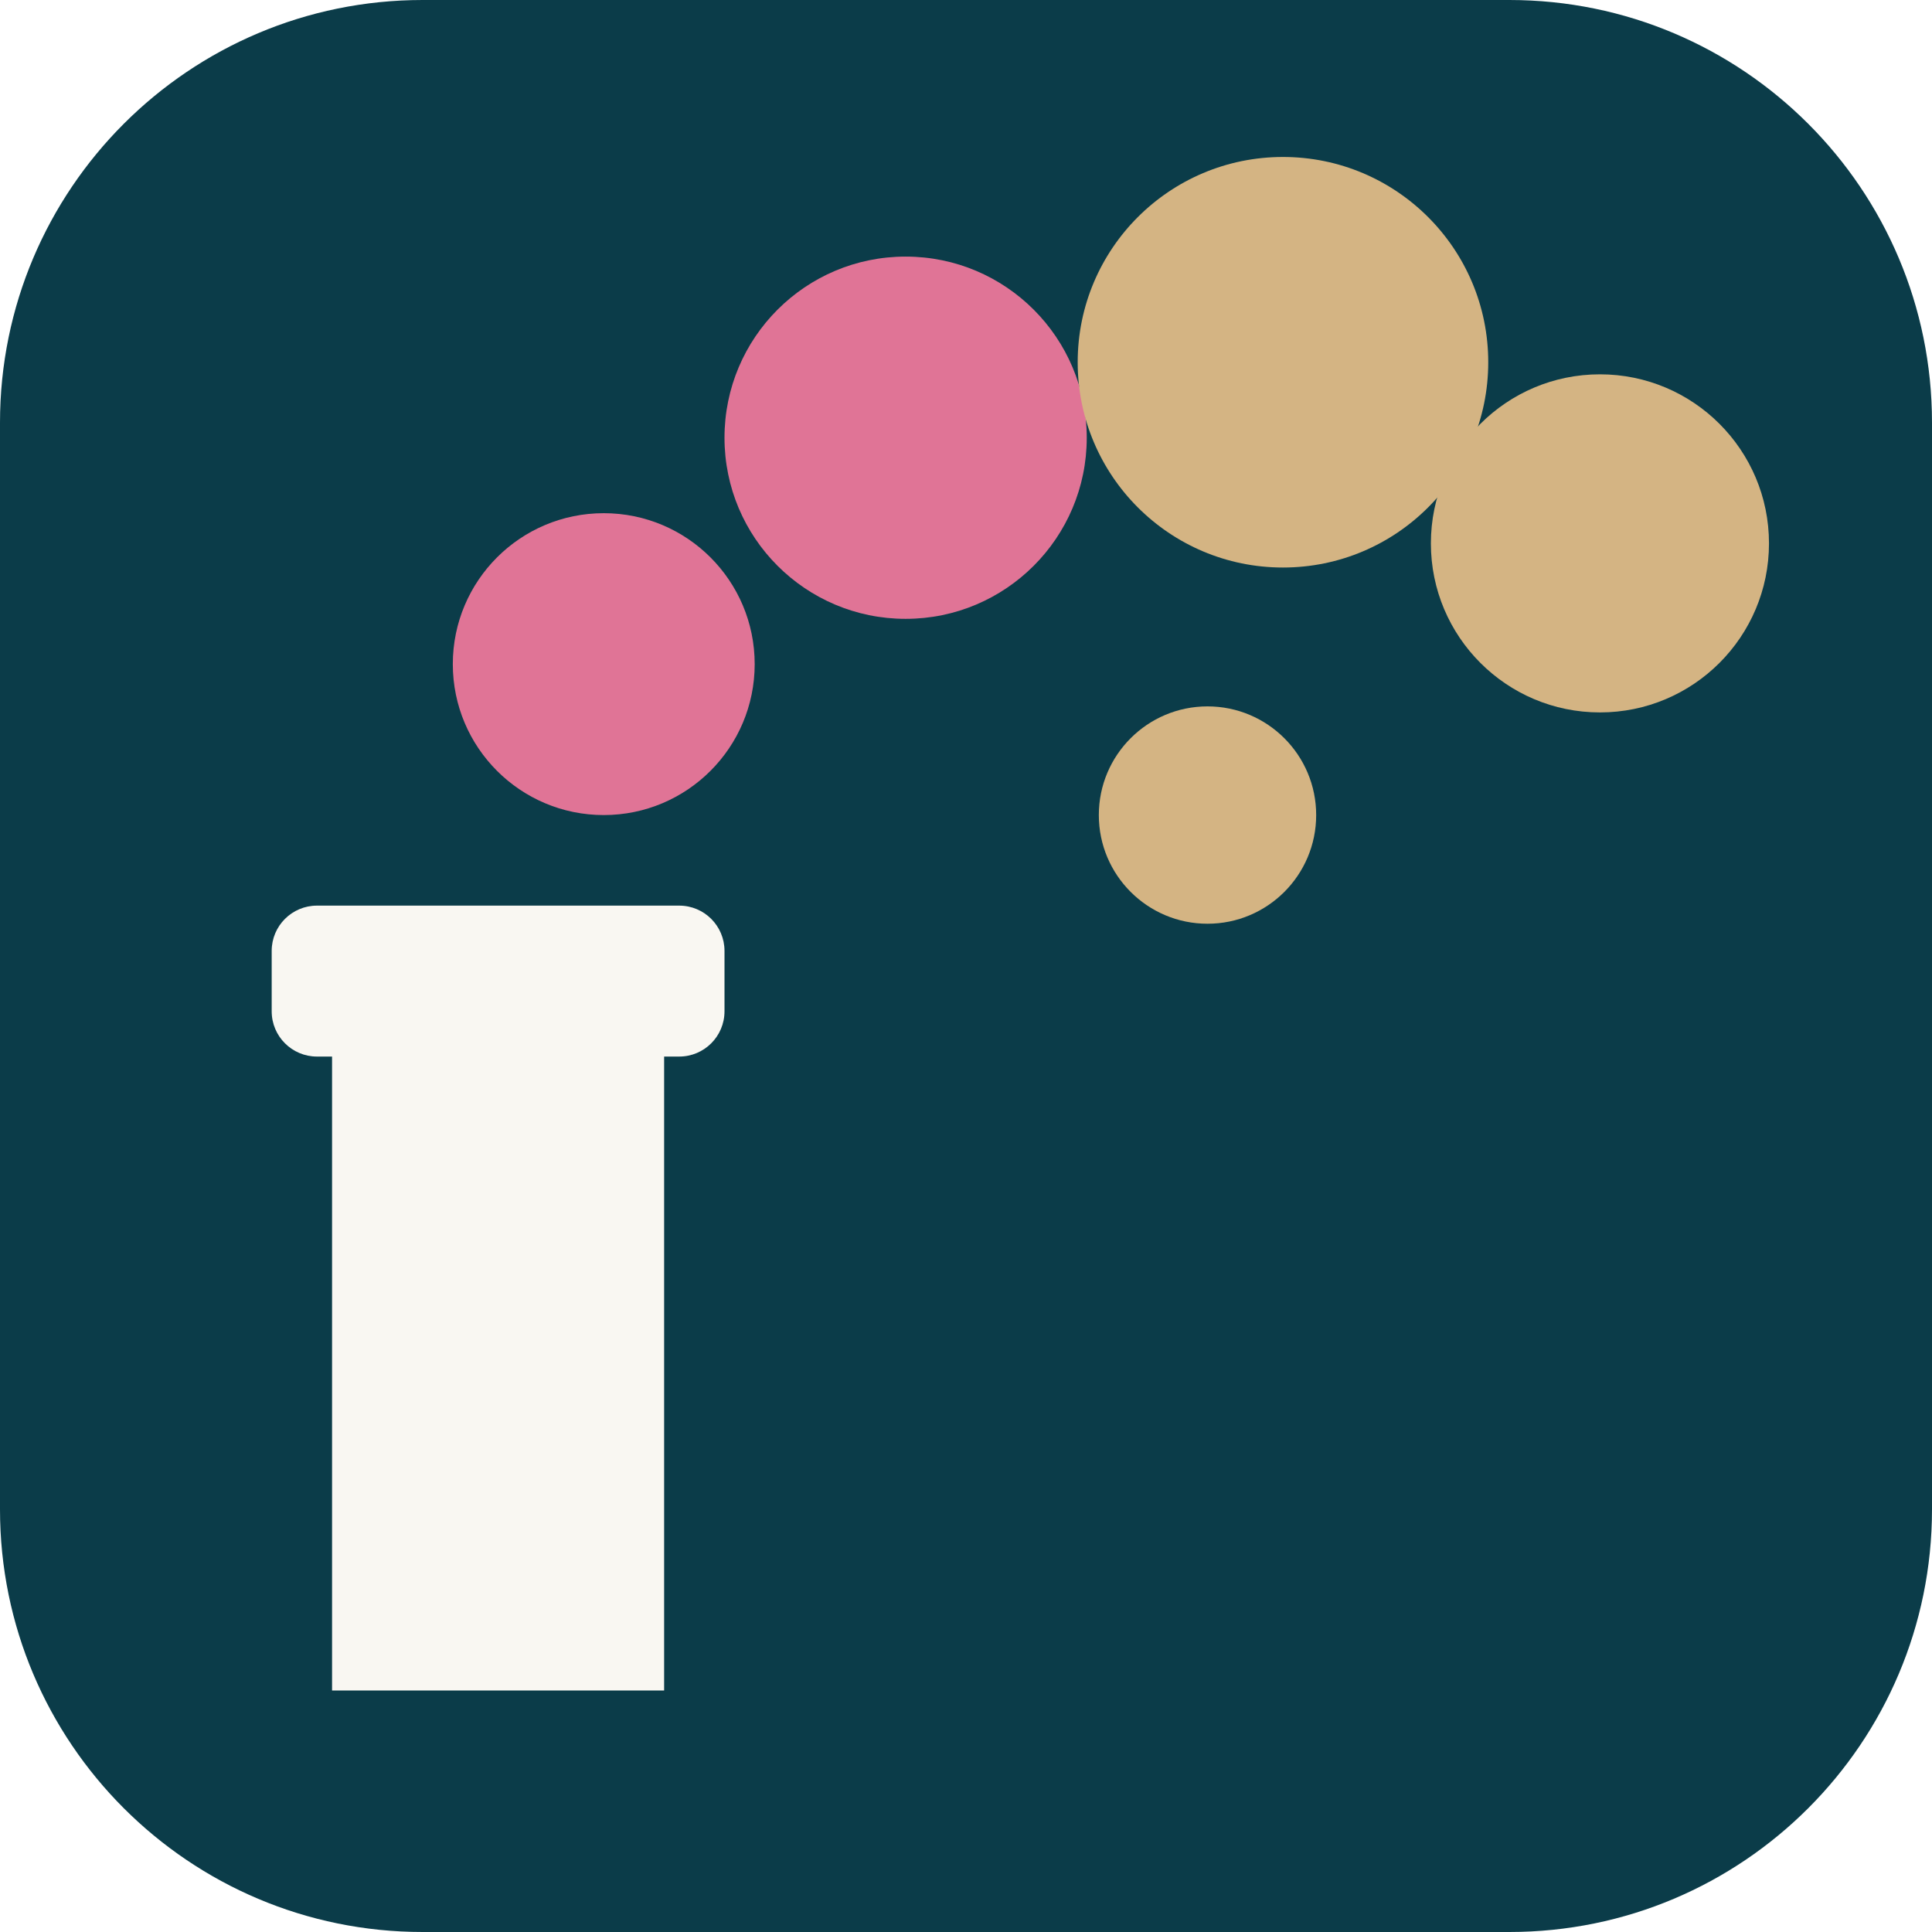
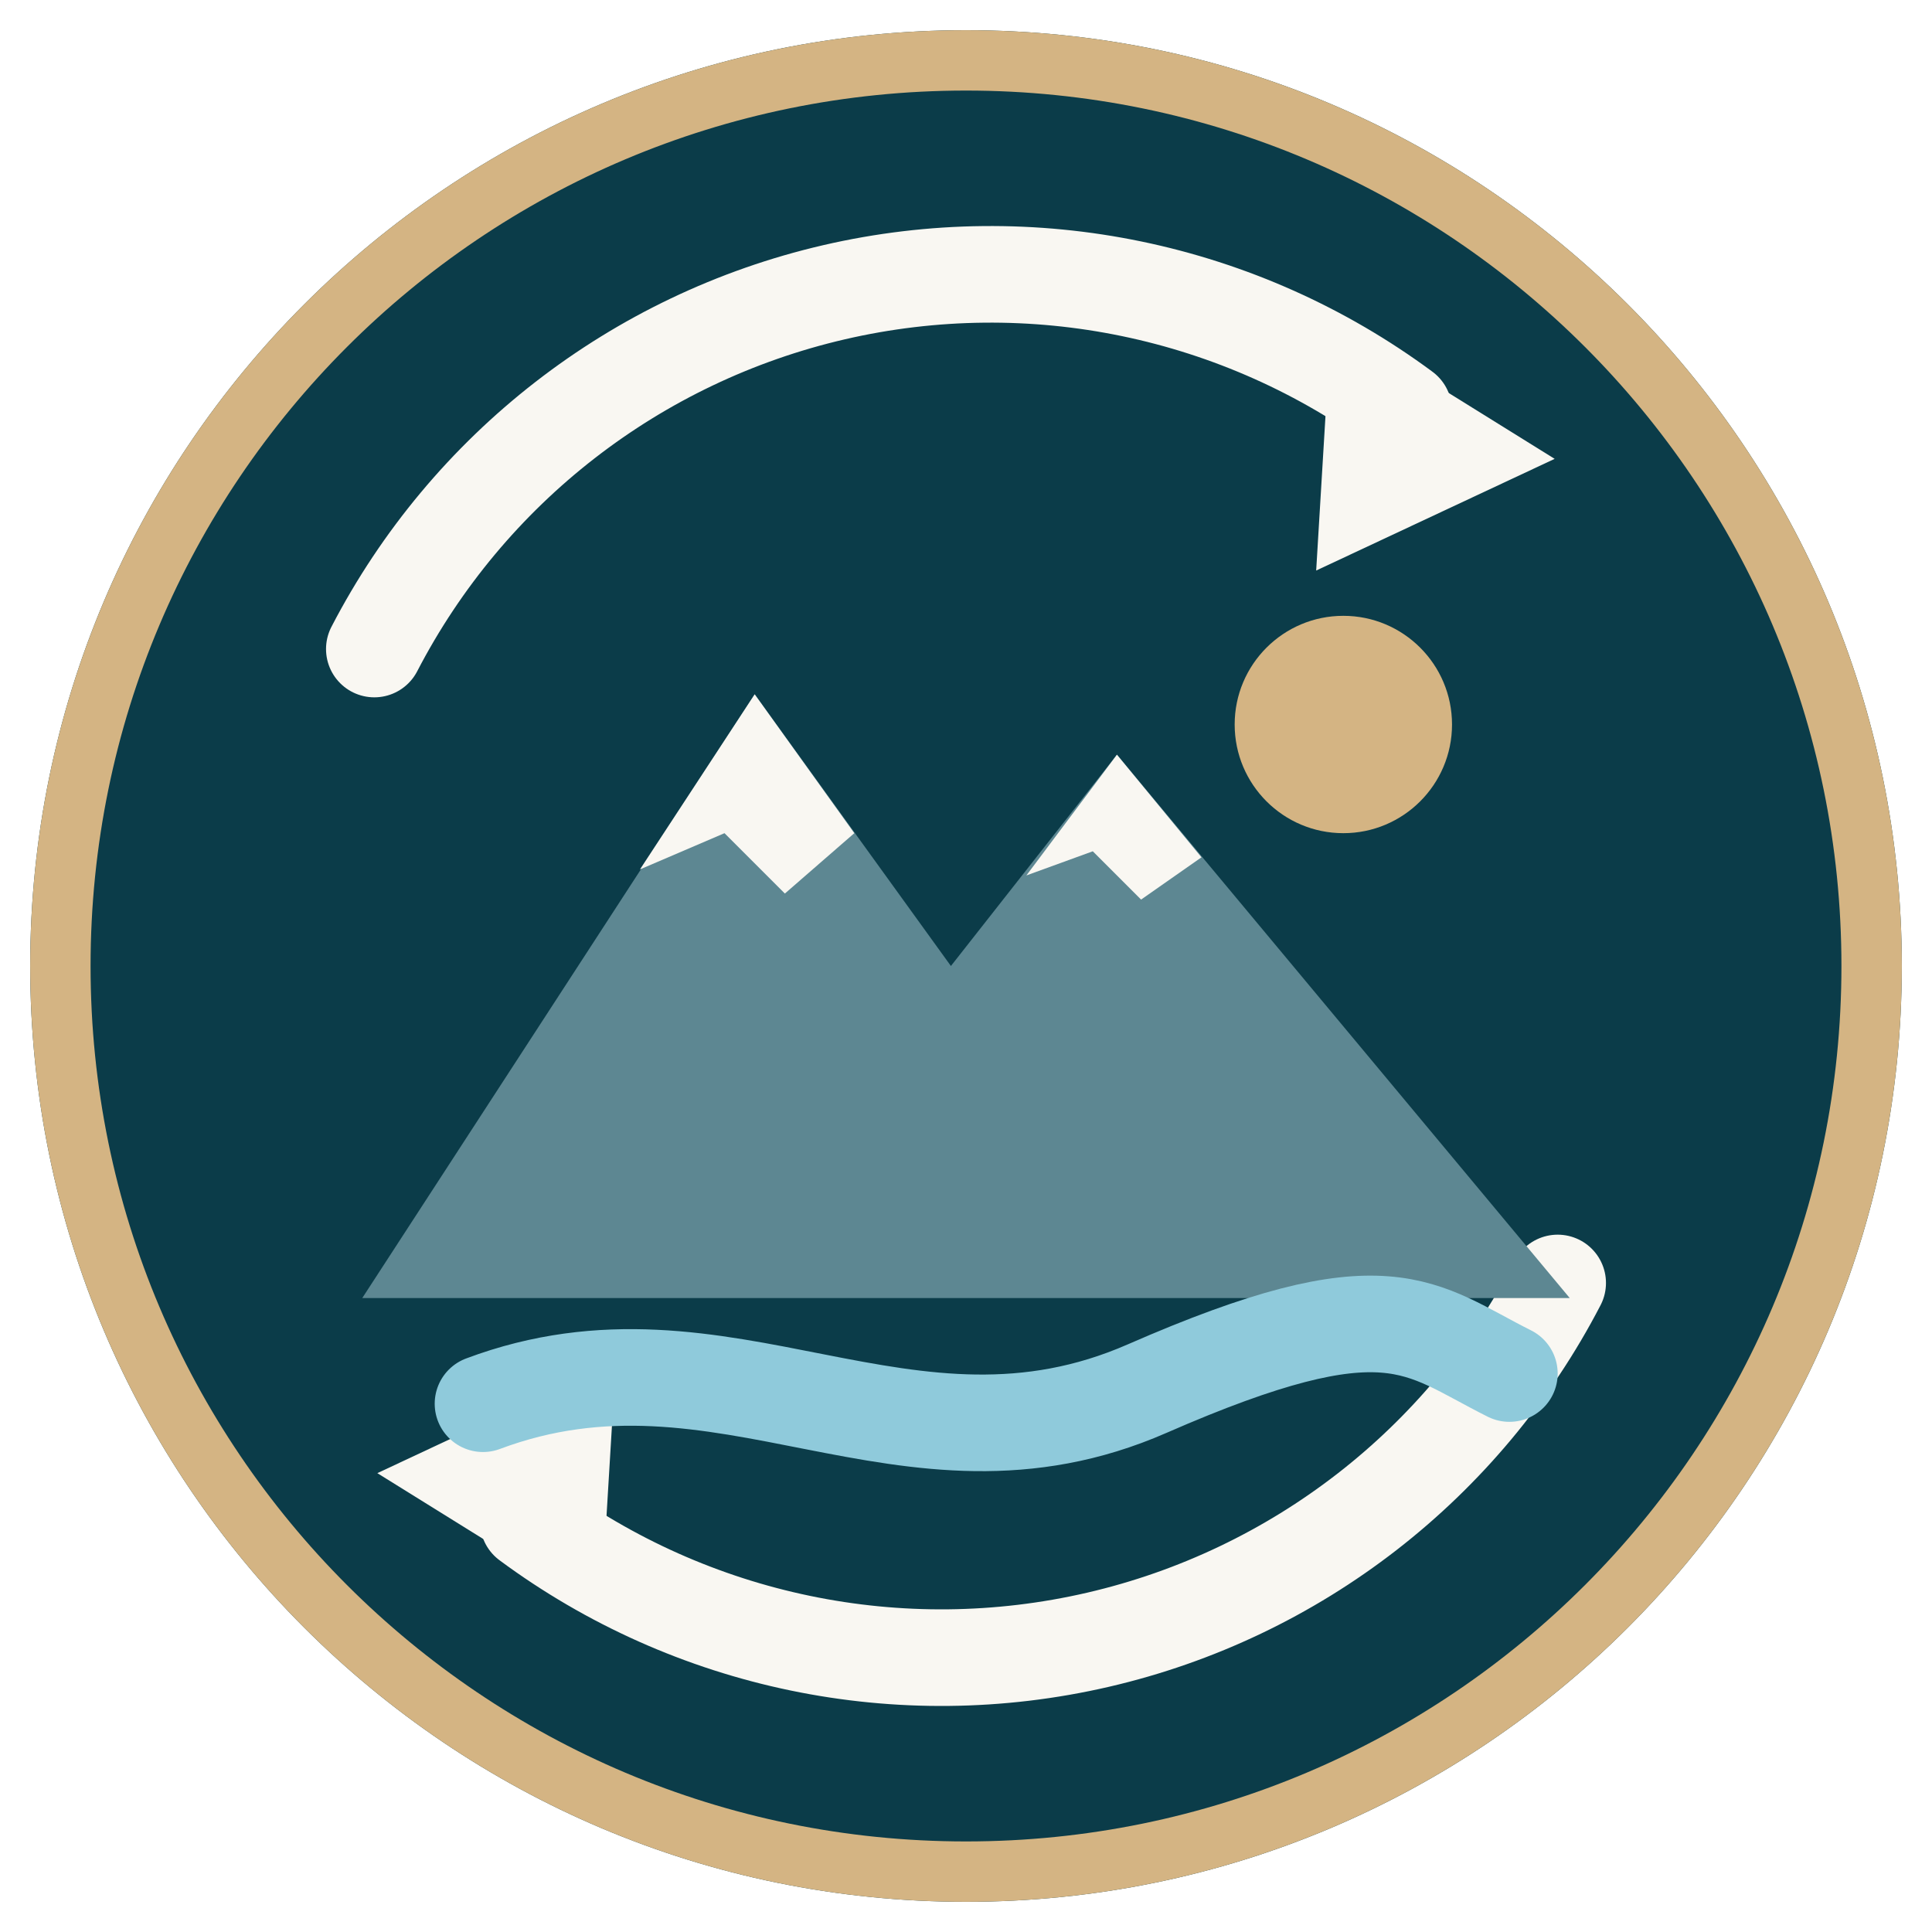
<svg xmlns="http://www.w3.org/2000/svg" viewBox="0 0 64 64">
-   <rect width="64" height="64" rx="14" fill="#0B3C49" />
-   <path d="M11 56V34h11v22z" fill="#F9F7F2" />
-   <rect x="9" y="30" width="15" height="5" rx="1.5" fill="#F9F7F2" />
-   <circle cx="20" cy="22" r="5" fill="#E07496" />
-   <circle cx="30" cy="14.5" r="6" fill="#E07496" />
-   <circle cx="42.5" cy="12" r="6.8" fill="#D4B483" />
-   <circle cx="53" cy="18" r="5.6" fill="#D4B483" />
-   <circle cx="40" cy="27" r="3.6" fill="#D4B483" />
+   <circle cx="32" cy="32" r="31" fill="#0B3C49" />
+   <circle cx="32" cy="32" r="30" fill="none" stroke="#D4B483" stroke-width="2" />
+   <g fill="none" stroke="#F9F7F2" stroke-width="3.2" stroke-linecap="round">
+     <path d="M12.4 21.5 A 23 23 0 0 1 46.5 13.6" />
+     <path d="M51.6 42.5 A 23 23 0 0 1 17.5 50.4" />
+   </g>
+   <path d="M51.5 15.2 L44.1 10.6 L43.6 18.9 Z" fill="#F9F7F2" />
+   <path d="M12.5 48.8 L19.9 53.4 L20.4 45.1 Z" fill="#F9F7F2" />
+   <circle cx="44.5" cy="24" r="3.6" fill="#D4B483" />
+   <path d="M12 43 L25 23 L31.5 32 L37 25 L52 43 Z" fill="#5D8792" />
+   <path d="M25 23 L21.2 28.8 L24 27.6 L26 29.6 L28.3 27.6 Z" fill="#F9F7F2" />
+   <path d="M37 25 L34 29 L36.2 28.2 L37.8 29.8 L39.8 28.4 Z" fill="#F9F7F2" />
+   <path d="M16 46.5 C 24 43.5, 30 49.5, 38 46 S 47 44, 50 45.5" fill="none" stroke="#8FCADB" stroke-width="3.2" stroke-linecap="round" />
</svg>
